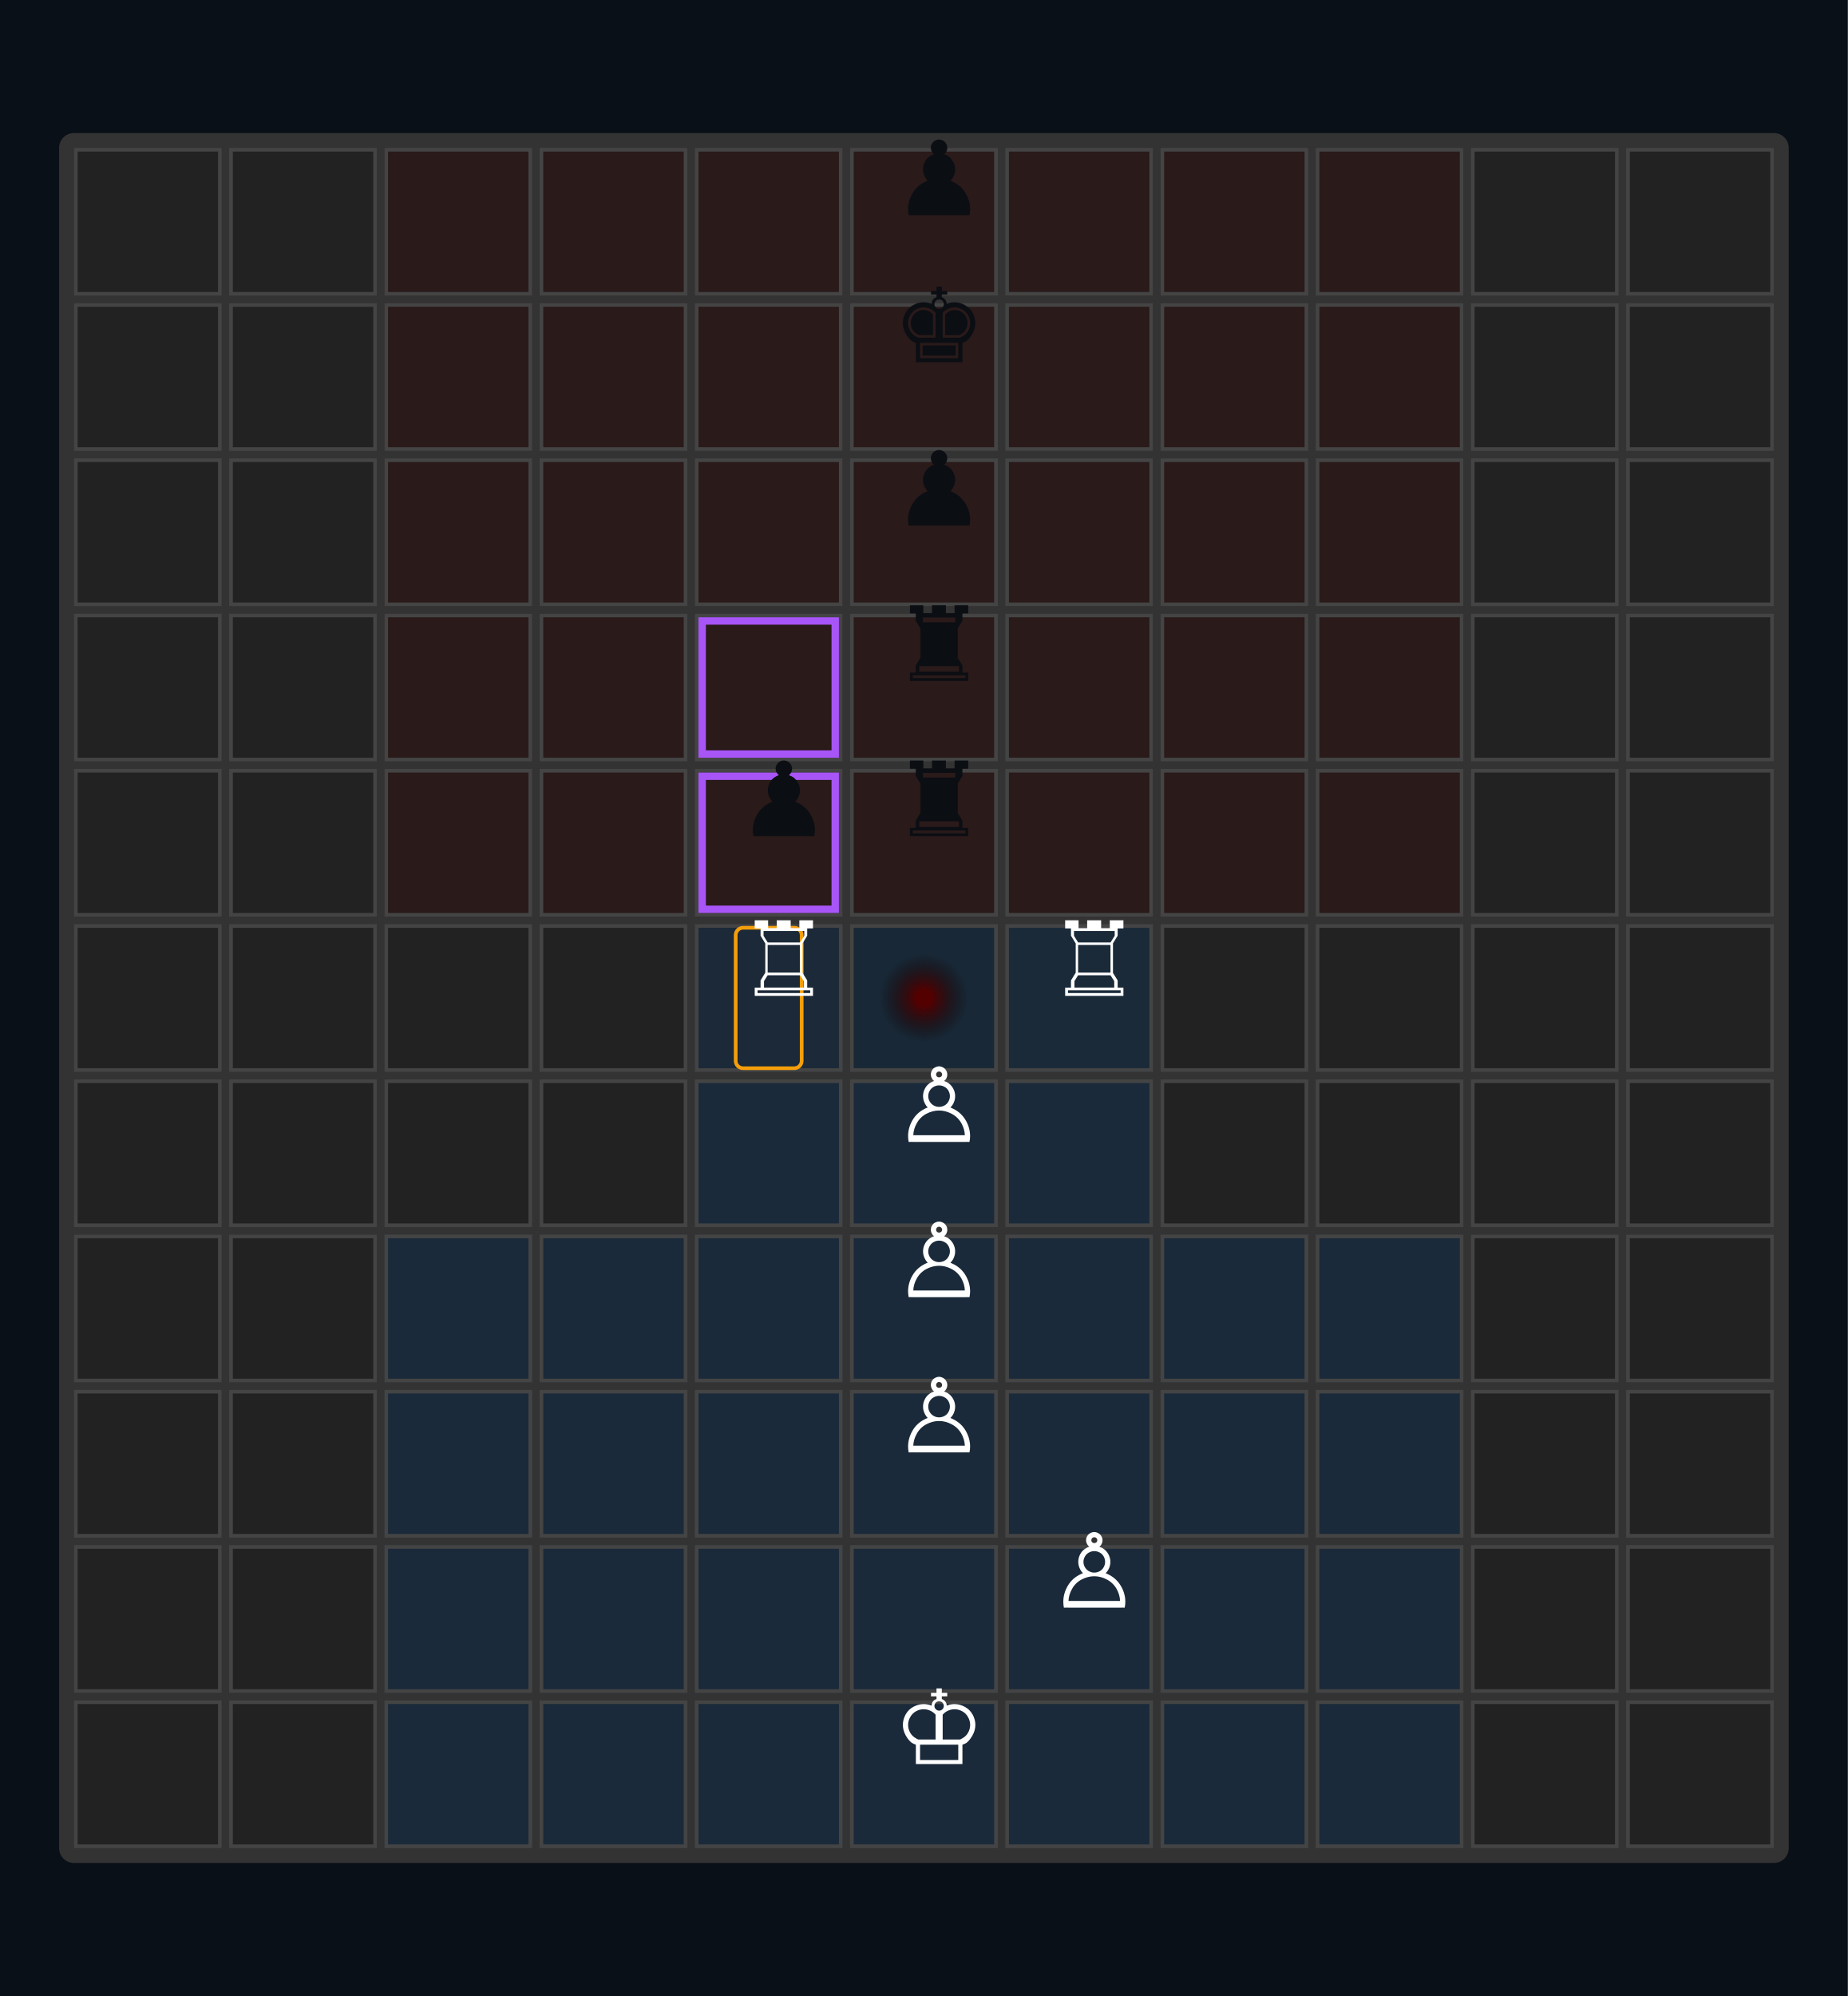
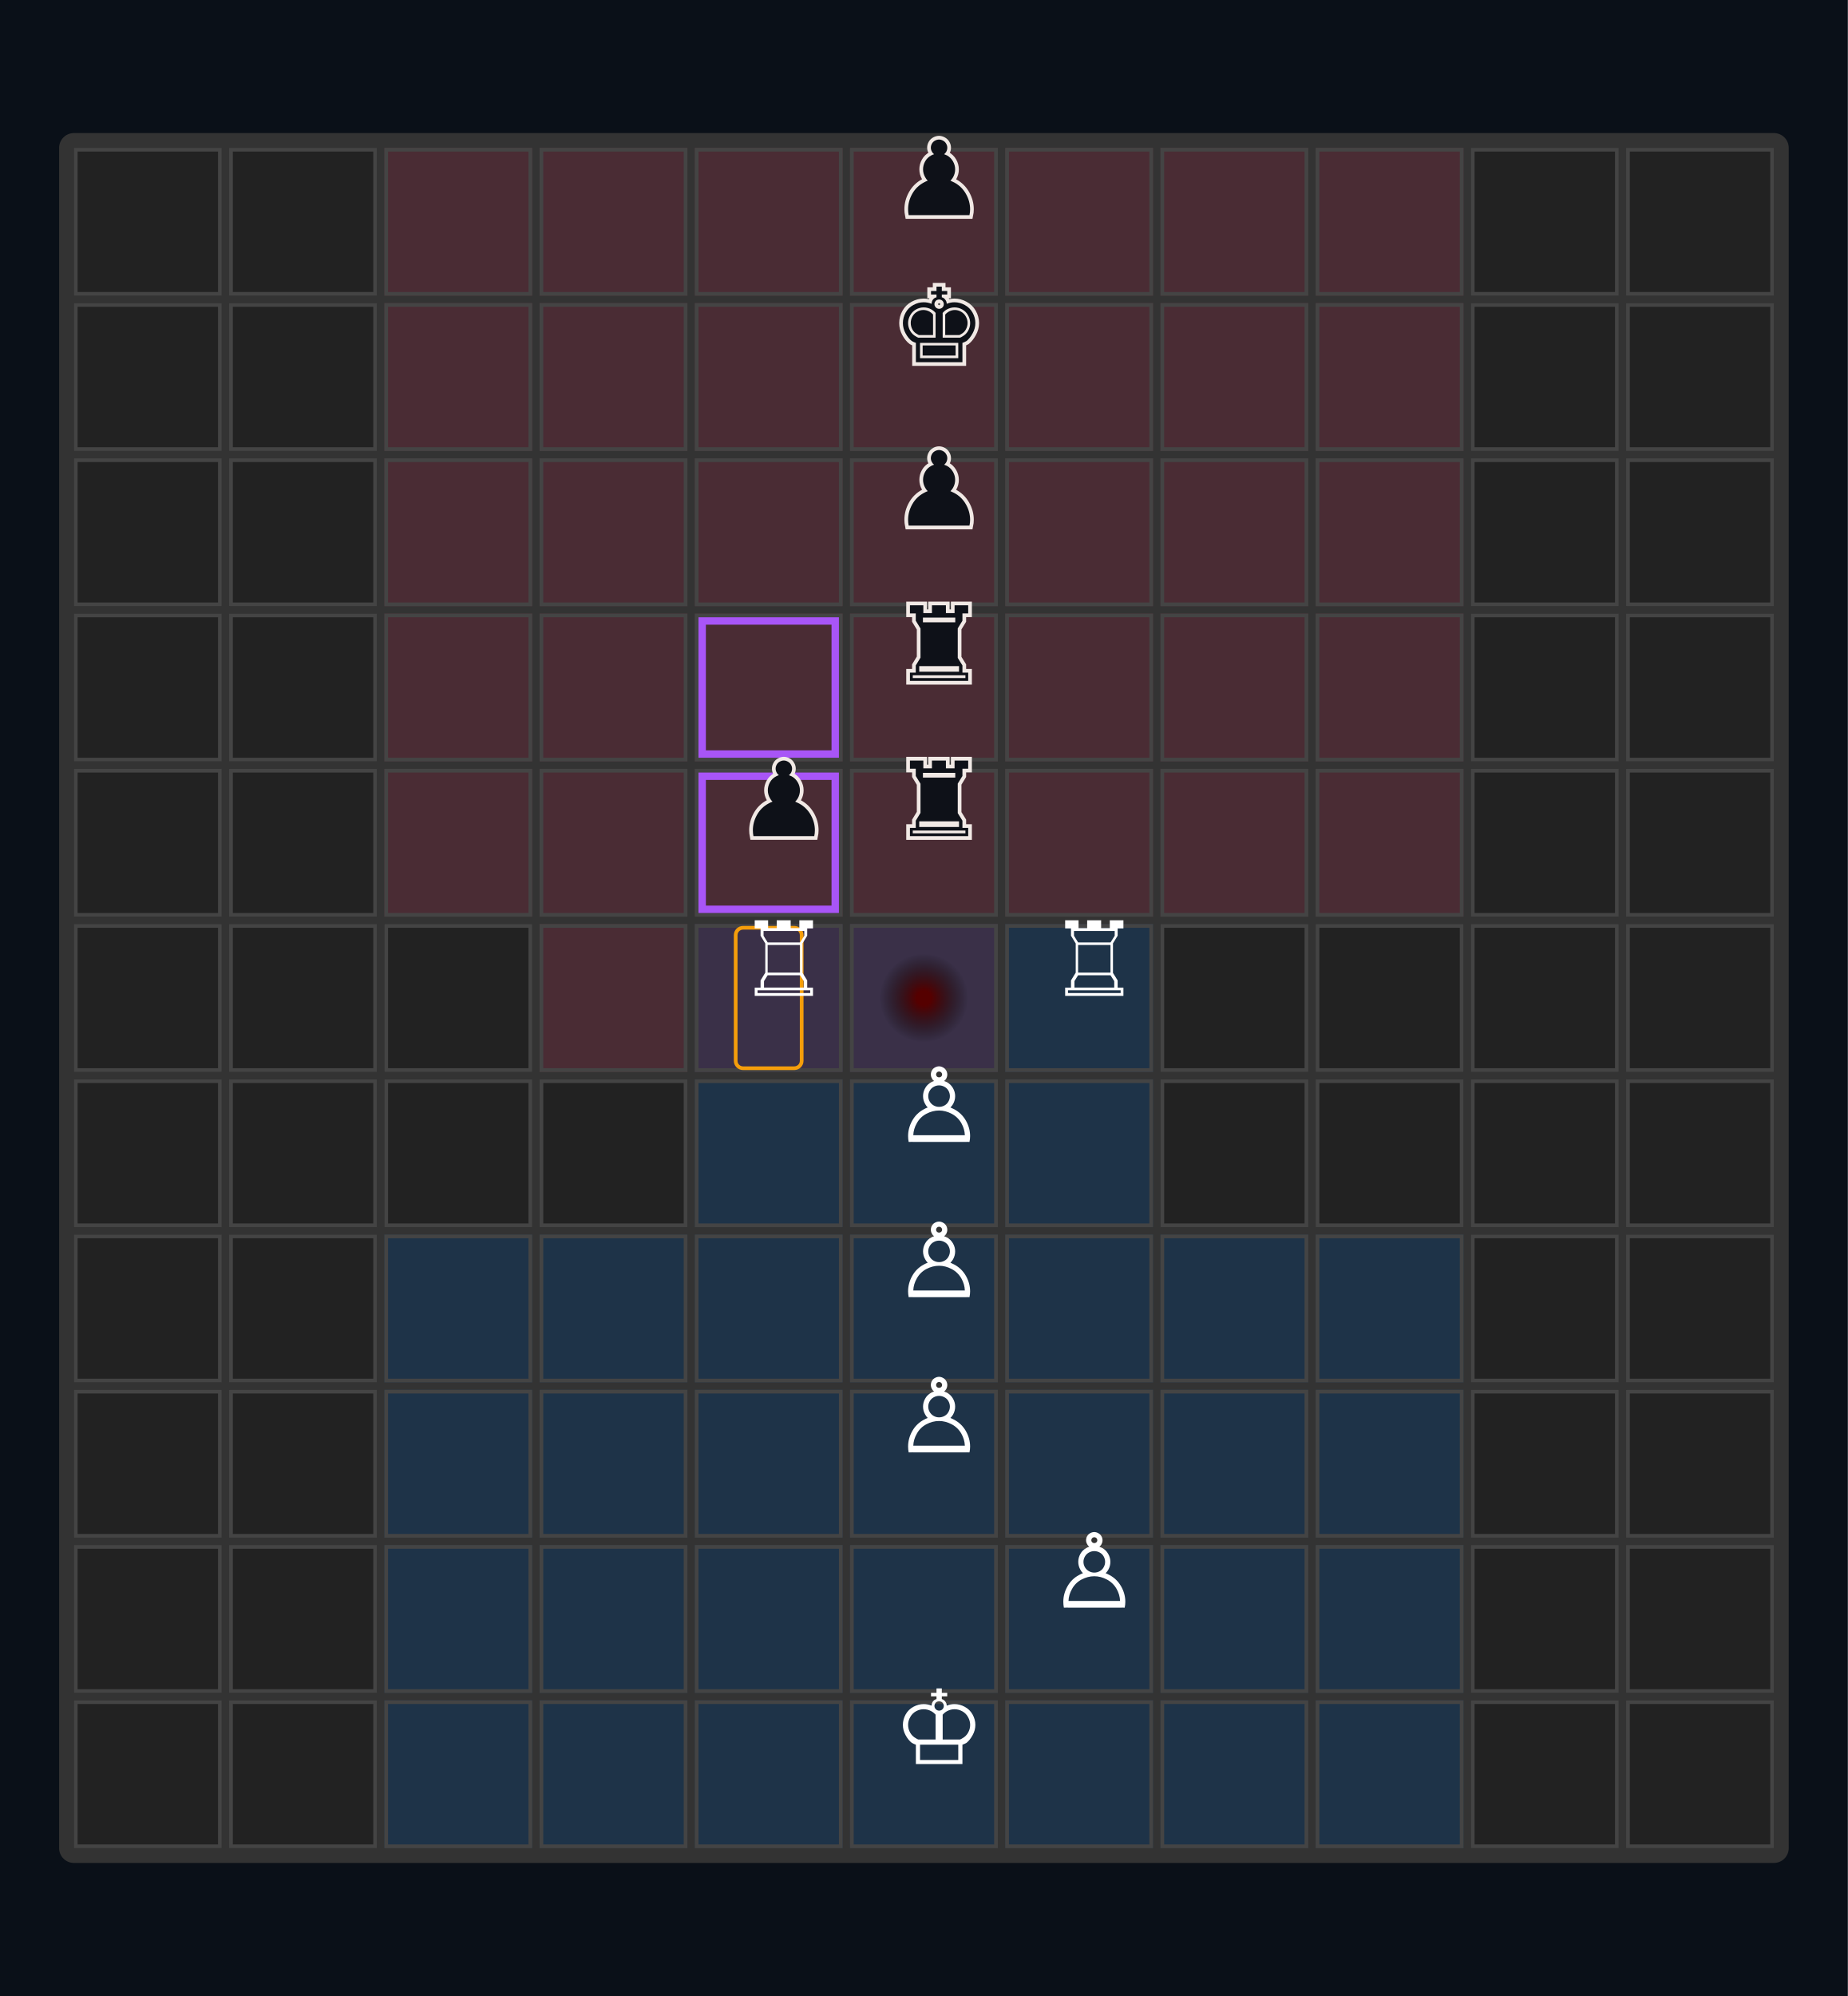
<svg xmlns="http://www.w3.org/2000/svg" width="500" height="540" viewBox="0 0 500 540">
  <defs>
-     <radialGradient id="rg-x4pu2x5u" gradientUnits="objectBoundingBox" cx="0.5" cy="0.5" r="0.5">
+     <radialGradient id="rg-k6pk150h" gradientUnits="objectBoundingBox" cx="0.5" cy="0.5" r="0.5">
      <stop offset="10%" stop-color="rgb(85, 0, 0)" />
      <stop offset="60%" stop-color="rgba(0, 0, 0, 0)" />
    </radialGradient>
  </defs>
  <rect x="0" y="0" width="500" height="540" fill="rgb(10, 16, 24)" />
  <rect x="16" y="36" width="468" height="468" rx="4" ry="4" fill="rgb(51, 51, 51)" />
  <rect x="20" y="40" width="40" height="40" fill="rgb(34, 34, 34)" />
  <rect x="20.5" y="40.5" width="39" height="39" fill="none" stroke="rgb(68, 68, 68)" stroke-width="1" />
  <rect x="62" y="40" width="40" height="40" fill="rgb(34, 34, 34)" />
  <rect x="62.5" y="40.5" width="39" height="39" fill="none" stroke="rgb(68, 68, 68)" stroke-width="1" />
-   <rect x="104" y="40" width="40" height="40" fill="rgb(42, 26, 26)" />
+   <rect x="104" y="40" width="40" height="40" fill="rgb(74, 44, 52)" />
  <rect x="104.5" y="40.5" width="39" height="39" fill="none" stroke="rgb(68, 68, 68)" stroke-width="1" />
-   <rect x="146" y="40" width="40" height="40" fill="rgb(42, 26, 26)" />
+   <rect x="146" y="40" width="40" height="40" fill="rgb(74, 44, 52)" />
  <rect x="146.5" y="40.5" width="39" height="39" fill="none" stroke="rgb(68, 68, 68)" stroke-width="1" />
-   <rect x="188" y="40" width="40" height="40" fill="rgb(42, 26, 26)" />
+   <rect x="188" y="40" width="40" height="40" fill="rgb(74, 44, 52)" />
  <rect x="188.5" y="40.5" width="39" height="39" fill="none" stroke="rgb(68, 68, 68)" stroke-width="1" />
-   <rect x="230" y="40" width="40" height="40" fill="rgb(42, 26, 26)" />
+   <rect x="230" y="40" width="40" height="40" fill="rgb(74, 44, 52)" />
  <rect x="230.5" y="40.5" width="39" height="39" fill="none" stroke="rgb(68, 68, 68)" stroke-width="1" />
-   <text x="241.56" y="58.19" fill="rgb(11, 14, 19)" font-size="28" font-family="'IBM Plex Sans'" font-weight="400" font-style="normal" xml:space="preserve">♟</text>
-   <rect x="272" y="40" width="40" height="40" fill="rgb(42, 26, 26)" />
+   <text x="241.56" y="58.19" fill="rgb(14, 17, 24)" font-size="28" font-family="'IBM Plex Sans'" font-weight="400" font-style="normal" xml:space="preserve" stroke="rgba(244, 236, 232, 0.98)" stroke-width="2" paint-order="stroke fill">♟</text>
+   <rect x="272" y="40" width="40" height="40" fill="rgb(74, 44, 52)" />
  <rect x="272.5" y="40.5" width="39" height="39" fill="none" stroke="rgb(68, 68, 68)" stroke-width="1" />
-   <rect x="314" y="40" width="40" height="40" fill="rgb(42, 26, 26)" />
+   <rect x="314" y="40" width="40" height="40" fill="rgb(74, 44, 52)" />
  <rect x="314.5" y="40.5" width="39" height="39" fill="none" stroke="rgb(68, 68, 68)" stroke-width="1" />
-   <rect x="356" y="40" width="40" height="40" fill="rgb(42, 26, 26)" />
+   <rect x="356" y="40" width="40" height="40" fill="rgb(74, 44, 52)" />
  <rect x="356.5" y="40.5" width="39" height="39" fill="none" stroke="rgb(68, 68, 68)" stroke-width="1" />
  <rect x="398" y="40" width="40" height="40" fill="rgb(34, 34, 34)" />
  <rect x="398.5" y="40.5" width="39" height="39" fill="none" stroke="rgb(68, 68, 68)" stroke-width="1" />
  <rect x="440" y="40" width="40" height="40" fill="rgb(34, 34, 34)" />
  <rect x="440.5" y="40.5" width="39" height="39" fill="none" stroke="rgb(68, 68, 68)" stroke-width="1" />
  <rect x="20" y="82" width="40" height="40" fill="rgb(34, 34, 34)" />
  <rect x="20.5" y="82.5" width="39" height="39" fill="none" stroke="rgb(68, 68, 68)" stroke-width="1" />
  <rect x="62" y="82" width="40" height="40" fill="rgb(34, 34, 34)" />
  <rect x="62.5" y="82.5" width="39" height="39" fill="none" stroke="rgb(68, 68, 68)" stroke-width="1" />
-   <rect x="104" y="82" width="40" height="40" fill="rgb(42, 26, 26)" />
+   <rect x="104" y="82" width="40" height="40" fill="rgb(74, 44, 52)" />
  <rect x="104.5" y="82.5" width="39" height="39" fill="none" stroke="rgb(68, 68, 68)" stroke-width="1" />
-   <rect x="146" y="82" width="40" height="40" fill="rgb(42, 26, 26)" />
+   <rect x="146" y="82" width="40" height="40" fill="rgb(74, 44, 52)" />
  <rect x="146.5" y="82.5" width="39" height="39" fill="none" stroke="rgb(68, 68, 68)" stroke-width="1" />
-   <rect x="188" y="82" width="40" height="40" fill="rgb(42, 26, 26)" />
+   <rect x="188" y="82" width="40" height="40" fill="rgb(74, 44, 52)" />
  <rect x="188.5" y="82.5" width="39" height="39" fill="none" stroke="rgb(68, 68, 68)" stroke-width="1" />
-   <rect x="230" y="82" width="40" height="40" fill="rgb(42, 26, 26)" />
+   <rect x="230" y="82" width="40" height="40" fill="rgb(74, 44, 52)" />
  <rect x="230.5" y="82.5" width="39" height="39" fill="none" stroke="rgb(68, 68, 68)" stroke-width="1" />
-   <text x="241.56" y="97.99" fill="rgb(11, 14, 19)" font-size="28" font-family="'IBM Plex Sans'" font-weight="400" font-style="normal" xml:space="preserve">♚</text>
-   <rect x="272" y="82" width="40" height="40" fill="rgb(42, 26, 26)" />
+   <text x="241.56" y="97.99" fill="rgb(14, 17, 24)" font-size="28" font-family="'IBM Plex Sans'" font-weight="400" font-style="normal" xml:space="preserve" stroke="rgba(244, 236, 232, 0.98)" stroke-width="2" paint-order="stroke fill">♚</text>
+   <rect x="272" y="82" width="40" height="40" fill="rgb(74, 44, 52)" />
  <rect x="272.5" y="82.5" width="39" height="39" fill="none" stroke="rgb(68, 68, 68)" stroke-width="1" />
-   <rect x="314" y="82" width="40" height="40" fill="rgb(42, 26, 26)" />
+   <rect x="314" y="82" width="40" height="40" fill="rgb(74, 44, 52)" />
  <rect x="314.5" y="82.5" width="39" height="39" fill="none" stroke="rgb(68, 68, 68)" stroke-width="1" />
-   <rect x="356" y="82" width="40" height="40" fill="rgb(42, 26, 26)" />
+   <rect x="356" y="82" width="40" height="40" fill="rgb(74, 44, 52)" />
  <rect x="356.5" y="82.5" width="39" height="39" fill="none" stroke="rgb(68, 68, 68)" stroke-width="1" />
  <rect x="398" y="82" width="40" height="40" fill="rgb(34, 34, 34)" />
  <rect x="398.5" y="82.5" width="39" height="39" fill="none" stroke="rgb(68, 68, 68)" stroke-width="1" />
  <rect x="440" y="82" width="40" height="40" fill="rgb(34, 34, 34)" />
  <rect x="440.5" y="82.5" width="39" height="39" fill="none" stroke="rgb(68, 68, 68)" stroke-width="1" />
  <rect x="20" y="124" width="40" height="40" fill="rgb(34, 34, 34)" />
  <rect x="20.5" y="124.5" width="39" height="39" fill="none" stroke="rgb(68, 68, 68)" stroke-width="1" />
  <rect x="62" y="124" width="40" height="40" fill="rgb(34, 34, 34)" />
  <rect x="62.5" y="124.5" width="39" height="39" fill="none" stroke="rgb(68, 68, 68)" stroke-width="1" />
-   <rect x="104" y="124" width="40" height="40" fill="rgb(42, 26, 26)" />
+   <rect x="104" y="124" width="40" height="40" fill="rgb(74, 44, 52)" />
  <rect x="104.5" y="124.5" width="39" height="39" fill="none" stroke="rgb(68, 68, 68)" stroke-width="1" />
-   <rect x="146" y="124" width="40" height="40" fill="rgb(42, 26, 26)" />
+   <rect x="146" y="124" width="40" height="40" fill="rgb(74, 44, 52)" />
  <rect x="146.5" y="124.5" width="39" height="39" fill="none" stroke="rgb(68, 68, 68)" stroke-width="1" />
-   <rect x="188" y="124" width="40" height="40" fill="rgb(42, 26, 26)" />
+   <rect x="188" y="124" width="40" height="40" fill="rgb(74, 44, 52)" />
  <rect x="188.5" y="124.5" width="39" height="39" fill="none" stroke="rgb(68, 68, 68)" stroke-width="1" />
-   <rect x="230" y="124" width="40" height="40" fill="rgb(42, 26, 26)" />
+   <rect x="230" y="124" width="40" height="40" fill="rgb(74, 44, 52)" />
  <rect x="230.5" y="124.5" width="39" height="39" fill="none" stroke="rgb(68, 68, 68)" stroke-width="1" />
-   <text x="241.56" y="142.19" fill="rgb(11, 14, 19)" font-size="28" font-family="'IBM Plex Sans'" font-weight="400" font-style="normal" xml:space="preserve">♟</text>
-   <rect x="272" y="124" width="40" height="40" fill="rgb(42, 26, 26)" />
+   <text x="241.56" y="142.19" fill="rgb(14, 17, 24)" font-size="28" font-family="'IBM Plex Sans'" font-weight="400" font-style="normal" xml:space="preserve" stroke="rgba(244, 236, 232, 0.98)" stroke-width="2" paint-order="stroke fill">♟</text>
+   <rect x="272" y="124" width="40" height="40" fill="rgb(74, 44, 52)" />
  <rect x="272.5" y="124.5" width="39" height="39" fill="none" stroke="rgb(68, 68, 68)" stroke-width="1" />
-   <rect x="314" y="124" width="40" height="40" fill="rgb(42, 26, 26)" />
+   <rect x="314" y="124" width="40" height="40" fill="rgb(74, 44, 52)" />
  <rect x="314.5" y="124.5" width="39" height="39" fill="none" stroke="rgb(68, 68, 68)" stroke-width="1" />
-   <rect x="356" y="124" width="40" height="40" fill="rgb(42, 26, 26)" />
+   <rect x="356" y="124" width="40" height="40" fill="rgb(74, 44, 52)" />
  <rect x="356.5" y="124.5" width="39" height="39" fill="none" stroke="rgb(68, 68, 68)" stroke-width="1" />
  <rect x="398" y="124" width="40" height="40" fill="rgb(34, 34, 34)" />
  <rect x="398.5" y="124.5" width="39" height="39" fill="none" stroke="rgb(68, 68, 68)" stroke-width="1" />
  <rect x="440" y="124" width="40" height="40" fill="rgb(34, 34, 34)" />
  <rect x="440.5" y="124.5" width="39" height="39" fill="none" stroke="rgb(68, 68, 68)" stroke-width="1" />
  <rect x="20" y="166" width="40" height="40" fill="rgb(34, 34, 34)" />
  <rect x="20.5" y="166.5" width="39" height="39" fill="none" stroke="rgb(68, 68, 68)" stroke-width="1" />
  <rect x="62" y="166" width="40" height="40" fill="rgb(34, 34, 34)" />
  <rect x="62.5" y="166.5" width="39" height="39" fill="none" stroke="rgb(68, 68, 68)" stroke-width="1" />
-   <rect x="104" y="166" width="40" height="40" fill="rgb(42, 26, 26)" />
+   <rect x="104" y="166" width="40" height="40" fill="rgb(74, 44, 52)" />
  <rect x="104.5" y="166.5" width="39" height="39" fill="none" stroke="rgb(68, 68, 68)" stroke-width="1" />
-   <rect x="146" y="166" width="40" height="40" fill="rgb(42, 26, 26)" />
+   <rect x="146" y="166" width="40" height="40" fill="rgb(74, 44, 52)" />
  <rect x="146.5" y="166.5" width="39" height="39" fill="none" stroke="rgb(68, 68, 68)" stroke-width="1" />
-   <rect x="188" y="166" width="40" height="40" fill="rgb(42, 26, 26)" />
+   <rect x="188" y="166" width="40" height="40" fill="rgb(74, 44, 52)" />
  <rect x="188.5" y="166.5" width="39" height="39" fill="none" stroke="rgb(68, 68, 68)" stroke-width="1" />
  <rect x="190" y="168" width="36" height="36" fill="none" stroke="rgb(168, 85, 247)" stroke-width="2" />
-   <rect x="230" y="166" width="40" height="40" fill="rgb(42, 26, 26)" />
+   <rect x="230" y="166" width="40" height="40" fill="rgb(74, 44, 52)" />
  <rect x="230.5" y="166.5" width="39" height="39" fill="none" stroke="rgb(68, 68, 68)" stroke-width="1" />
-   <text x="241.56" y="184.18" fill="rgb(11, 14, 19)" font-size="28" font-family="'IBM Plex Sans'" font-weight="400" font-style="normal" xml:space="preserve">♜</text>
-   <rect x="272" y="166" width="40" height="40" fill="rgb(42, 26, 26)" />
+   <text x="241.56" y="184.18" fill="rgb(14, 17, 24)" font-size="28" font-family="'IBM Plex Sans'" font-weight="400" font-style="normal" xml:space="preserve" stroke="rgba(244, 236, 232, 0.98)" stroke-width="2" paint-order="stroke fill">♜</text>
+   <rect x="272" y="166" width="40" height="40" fill="rgb(74, 44, 52)" />
  <rect x="272.5" y="166.5" width="39" height="39" fill="none" stroke="rgb(68, 68, 68)" stroke-width="1" />
-   <rect x="314" y="166" width="40" height="40" fill="rgb(42, 26, 26)" />
+   <rect x="314" y="166" width="40" height="40" fill="rgb(74, 44, 52)" />
  <rect x="314.5" y="166.5" width="39" height="39" fill="none" stroke="rgb(68, 68, 68)" stroke-width="1" />
-   <rect x="356" y="166" width="40" height="40" fill="rgb(42, 26, 26)" />
+   <rect x="356" y="166" width="40" height="40" fill="rgb(74, 44, 52)" />
  <rect x="356.5" y="166.5" width="39" height="39" fill="none" stroke="rgb(68, 68, 68)" stroke-width="1" />
  <rect x="398" y="166" width="40" height="40" fill="rgb(34, 34, 34)" />
  <rect x="398.5" y="166.5" width="39" height="39" fill="none" stroke="rgb(68, 68, 68)" stroke-width="1" />
  <rect x="440" y="166" width="40" height="40" fill="rgb(34, 34, 34)" />
  <rect x="440.5" y="166.5" width="39" height="39" fill="none" stroke="rgb(68, 68, 68)" stroke-width="1" />
  <rect x="20" y="208" width="40" height="40" fill="rgb(34, 34, 34)" />
  <rect x="20.5" y="208.5" width="39" height="39" fill="none" stroke="rgb(68, 68, 68)" stroke-width="1" />
  <rect x="62" y="208" width="40" height="40" fill="rgb(34, 34, 34)" />
  <rect x="62.5" y="208.5" width="39" height="39" fill="none" stroke="rgb(68, 68, 68)" stroke-width="1" />
-   <rect x="104" y="208" width="40" height="40" fill="rgb(42, 26, 26)" />
+   <rect x="104" y="208" width="40" height="40" fill="rgb(74, 44, 52)" />
  <rect x="104.5" y="208.5" width="39" height="39" fill="none" stroke="rgb(68, 68, 68)" stroke-width="1" />
-   <rect x="146" y="208" width="40" height="40" fill="rgb(42, 26, 26)" />
+   <rect x="146" y="208" width="40" height="40" fill="rgb(74, 44, 52)" />
  <rect x="146.5" y="208.5" width="39" height="39" fill="none" stroke="rgb(68, 68, 68)" stroke-width="1" />
-   <rect x="188" y="208" width="40" height="40" fill="rgb(42, 26, 26)" />
+   <rect x="188" y="208" width="40" height="40" fill="rgb(74, 44, 52)" />
  <rect x="188.5" y="208.5" width="39" height="39" fill="none" stroke="rgb(68, 68, 68)" stroke-width="1" />
  <rect x="190" y="210" width="36" height="36" fill="none" stroke="rgb(168, 85, 247)" stroke-width="2" />
-   <text x="199.56" y="226.19" fill="rgb(11, 14, 19)" font-size="28" font-family="'IBM Plex Sans'" font-weight="400" font-style="normal" xml:space="preserve">♟</text>
-   <rect x="230" y="208" width="40" height="40" fill="rgb(42, 26, 26)" />
+   <text x="199.56" y="226.19" fill="rgb(14, 17, 24)" font-size="28" font-family="'IBM Plex Sans'" font-weight="400" font-style="normal" xml:space="preserve" stroke="rgba(244, 236, 232, 0.98)" stroke-width="2" paint-order="stroke fill">♟</text>
+   <rect x="230" y="208" width="40" height="40" fill="rgb(74, 44, 52)" />
  <rect x="230.5" y="208.5" width="39" height="39" fill="none" stroke="rgb(68, 68, 68)" stroke-width="1" />
-   <text x="241.56" y="226.18" fill="rgb(11, 14, 19)" font-size="28" font-family="'IBM Plex Sans'" font-weight="400" font-style="normal" xml:space="preserve">♜</text>
-   <rect x="272" y="208" width="40" height="40" fill="rgb(42, 26, 26)" />
+   <text x="241.56" y="226.18" fill="rgb(14, 17, 24)" font-size="28" font-family="'IBM Plex Sans'" font-weight="400" font-style="normal" xml:space="preserve" stroke="rgba(244, 236, 232, 0.98)" stroke-width="2" paint-order="stroke fill">♜</text>
+   <rect x="272" y="208" width="40" height="40" fill="rgb(74, 44, 52)" />
  <rect x="272.5" y="208.5" width="39" height="39" fill="none" stroke="rgb(68, 68, 68)" stroke-width="1" />
-   <rect x="314" y="208" width="40" height="40" fill="rgb(42, 26, 26)" />
+   <rect x="314" y="208" width="40" height="40" fill="rgb(74, 44, 52)" />
  <rect x="314.5" y="208.5" width="39" height="39" fill="none" stroke="rgb(68, 68, 68)" stroke-width="1" />
-   <rect x="356" y="208" width="40" height="40" fill="rgb(42, 26, 26)" />
+   <rect x="356" y="208" width="40" height="40" fill="rgb(74, 44, 52)" />
  <rect x="356.5" y="208.5" width="39" height="39" fill="none" stroke="rgb(68, 68, 68)" stroke-width="1" />
  <rect x="398" y="208" width="40" height="40" fill="rgb(34, 34, 34)" />
  <rect x="398.5" y="208.5" width="39" height="39" fill="none" stroke="rgb(68, 68, 68)" stroke-width="1" />
  <rect x="440" y="208" width="40" height="40" fill="rgb(34, 34, 34)" />
  <rect x="440.5" y="208.5" width="39" height="39" fill="none" stroke="rgb(68, 68, 68)" stroke-width="1" />
  <rect x="20" y="250" width="40" height="40" fill="rgb(34, 34, 34)" />
  <rect x="20.5" y="250.5" width="39" height="39" fill="none" stroke="rgb(68, 68, 68)" stroke-width="1" />
  <rect x="62" y="250" width="40" height="40" fill="rgb(34, 34, 34)" />
  <rect x="62.5" y="250.5" width="39" height="39" fill="none" stroke="rgb(68, 68, 68)" stroke-width="1" />
  <rect x="104" y="250" width="40" height="40" fill="rgb(34, 34, 34)" />
  <rect x="104.5" y="250.5" width="39" height="39" fill="none" stroke="rgb(68, 68, 68)" stroke-width="1" />
-   <rect x="146" y="250" width="40" height="40" fill="rgb(34, 34, 34)" />
+   <rect x="146" y="250" width="40" height="40" fill="rgb(74, 44, 52)" />
  <rect x="146.5" y="250.5" width="39" height="39" fill="none" stroke="rgb(68, 68, 68)" stroke-width="1" />
-   <rect x="188" y="250" width="40" height="40" fill="rgb(27, 41, 56)" />
+   <rect x="188" y="250" width="40" height="40" fill="rgb(58, 48, 72)" />
  <rect x="188.5" y="250.5" width="39" height="39" fill="none" stroke="rgb(68, 68, 68)" stroke-width="1" />
  <rect x="199.062" y="251" width="17.859" height="38" rx="2" ry="2" fill="none" stroke="rgb(245, 158, 11)" stroke-width="1" />
  <text x="199.56" y="269.4" fill="rgb(255, 255, 255)" font-size="28" font-family="'IBM Plex Sans'" font-weight="400" font-style="normal" xml:space="preserve">♖</text>
-   <rect x="230" y="250" width="40" height="40" fill="rgb(25, 40, 54)" />
-   <rect x="230" y="250" width="40" height="40" fill="url(#rg-x4pu2x5u)" />
+   <rect x="230" y="250" width="40" height="40" fill="rgb(58, 48, 72)" />
+   <rect x="230" y="250" width="40" height="40" fill="url(#rg-k6pk150h)" />
  <rect x="230.5" y="250.5" width="39" height="39" fill="none" stroke="rgb(68, 68, 68)" stroke-width="1" />
-   <rect x="272" y="250" width="40" height="40" fill="rgb(26, 42, 57)" />
+   <rect x="272" y="250" width="40" height="40" fill="rgb(30, 51, 72)" />
  <rect x="272.5" y="250.5" width="39" height="39" fill="none" stroke="rgb(68, 68, 68)" stroke-width="1" />
  <text x="283.56" y="269.4" fill="rgb(255, 255, 255)" font-size="28" font-family="'IBM Plex Sans'" font-weight="400" font-style="normal" xml:space="preserve">♖</text>
  <rect x="314" y="250" width="40" height="40" fill="rgb(34, 34, 34)" />
  <rect x="314.5" y="250.5" width="39" height="39" fill="none" stroke="rgb(68, 68, 68)" stroke-width="1" />
  <rect x="356" y="250" width="40" height="40" fill="rgb(34, 34, 34)" />
  <rect x="356.5" y="250.5" width="39" height="39" fill="none" stroke="rgb(68, 68, 68)" stroke-width="1" />
  <rect x="398" y="250" width="40" height="40" fill="rgb(34, 34, 34)" />
  <rect x="398.5" y="250.5" width="39" height="39" fill="none" stroke="rgb(68, 68, 68)" stroke-width="1" />
  <rect x="440" y="250" width="40" height="40" fill="rgb(34, 34, 34)" />
  <rect x="440.5" y="250.5" width="39" height="39" fill="none" stroke="rgb(68, 68, 68)" stroke-width="1" />
  <rect x="20" y="292" width="40" height="40" fill="rgb(34, 34, 34)" />
  <rect x="20.5" y="292.5" width="39" height="39" fill="none" stroke="rgb(68, 68, 68)" stroke-width="1" />
  <rect x="62" y="292" width="40" height="40" fill="rgb(34, 34, 34)" />
  <rect x="62.5" y="292.5" width="39" height="39" fill="none" stroke="rgb(68, 68, 68)" stroke-width="1" />
  <rect x="104" y="292" width="40" height="40" fill="rgb(34, 34, 34)" />
  <rect x="104.5" y="292.5" width="39" height="39" fill="none" stroke="rgb(68, 68, 68)" stroke-width="1" />
  <rect x="146" y="292" width="40" height="40" fill="rgb(34, 34, 34)" />
  <rect x="146.5" y="292.5" width="39" height="39" fill="none" stroke="rgb(68, 68, 68)" stroke-width="1" />
-   <rect x="188" y="292" width="40" height="40" fill="rgb(26, 42, 58)" />
+   <rect x="188" y="292" width="40" height="40" fill="rgb(30, 51, 72)" />
  <rect x="188.5" y="292.5" width="39" height="39" fill="none" stroke="rgb(68, 68, 68)" stroke-width="1" />
-   <rect x="230" y="292" width="40" height="40" fill="rgb(26, 42, 58)" />
+   <rect x="230" y="292" width="40" height="40" fill="rgb(30, 51, 72)" />
  <rect x="230.5" y="292.5" width="39" height="39" fill="none" stroke="rgb(68, 68, 68)" stroke-width="1" />
  <text x="241.56" y="308.92" fill="rgb(255, 255, 255)" font-size="28" font-family="'IBM Plex Sans'" font-weight="400" font-style="normal" xml:space="preserve">♙</text>
-   <rect x="272" y="292" width="40" height="40" fill="rgb(26, 42, 58)" />
+   <rect x="272" y="292" width="40" height="40" fill="rgb(30, 51, 72)" />
  <rect x="272.5" y="292.5" width="39" height="39" fill="none" stroke="rgb(68, 68, 68)" stroke-width="1" />
  <rect x="314" y="292" width="40" height="40" fill="rgb(34, 34, 34)" />
  <rect x="314.5" y="292.5" width="39" height="39" fill="none" stroke="rgb(68, 68, 68)" stroke-width="1" />
  <rect x="356" y="292" width="40" height="40" fill="rgb(34, 34, 34)" />
  <rect x="356.5" y="292.5" width="39" height="39" fill="none" stroke="rgb(68, 68, 68)" stroke-width="1" />
  <rect x="398" y="292" width="40" height="40" fill="rgb(34, 34, 34)" />
  <rect x="398.5" y="292.5" width="39" height="39" fill="none" stroke="rgb(68, 68, 68)" stroke-width="1" />
  <rect x="440" y="292" width="40" height="40" fill="rgb(34, 34, 34)" />
  <rect x="440.5" y="292.5" width="39" height="39" fill="none" stroke="rgb(68, 68, 68)" stroke-width="1" />
  <rect x="20" y="334" width="40" height="40" fill="rgb(34, 34, 34)" />
  <rect x="20.5" y="334.5" width="39" height="39" fill="none" stroke="rgb(68, 68, 68)" stroke-width="1" />
  <rect x="62" y="334" width="40" height="40" fill="rgb(34, 34, 34)" />
  <rect x="62.5" y="334.5" width="39" height="39" fill="none" stroke="rgb(68, 68, 68)" stroke-width="1" />
-   <rect x="104" y="334" width="40" height="40" fill="rgb(26, 42, 58)" />
+   <rect x="104" y="334" width="40" height="40" fill="rgb(30, 51, 72)" />
  <rect x="104.5" y="334.5" width="39" height="39" fill="none" stroke="rgb(68, 68, 68)" stroke-width="1" />
-   <rect x="146" y="334" width="40" height="40" fill="rgb(26, 42, 58)" />
+   <rect x="146" y="334" width="40" height="40" fill="rgb(30, 51, 72)" />
  <rect x="146.5" y="334.5" width="39" height="39" fill="none" stroke="rgb(68, 68, 68)" stroke-width="1" />
-   <rect x="188" y="334" width="40" height="40" fill="rgb(26, 42, 58)" />
+   <rect x="188" y="334" width="40" height="40" fill="rgb(30, 51, 72)" />
  <rect x="188.5" y="334.5" width="39" height="39" fill="none" stroke="rgb(68, 68, 68)" stroke-width="1" />
-   <rect x="230" y="334" width="40" height="40" fill="rgb(26, 42, 58)" />
+   <rect x="230" y="334" width="40" height="40" fill="rgb(30, 51, 72)" />
  <rect x="230.5" y="334.5" width="39" height="39" fill="none" stroke="rgb(68, 68, 68)" stroke-width="1" />
  <text x="241.56" y="350.92" fill="rgb(255, 255, 255)" font-size="28" font-family="'IBM Plex Sans'" font-weight="400" font-style="normal" xml:space="preserve">♙</text>
-   <rect x="272" y="334" width="40" height="40" fill="rgb(26, 42, 58)" />
+   <rect x="272" y="334" width="40" height="40" fill="rgb(30, 51, 72)" />
  <rect x="272.5" y="334.5" width="39" height="39" fill="none" stroke="rgb(68, 68, 68)" stroke-width="1" />
-   <rect x="314" y="334" width="40" height="40" fill="rgb(26, 42, 58)" />
+   <rect x="314" y="334" width="40" height="40" fill="rgb(30, 51, 72)" />
  <rect x="314.5" y="334.5" width="39" height="39" fill="none" stroke="rgb(68, 68, 68)" stroke-width="1" />
-   <rect x="356" y="334" width="40" height="40" fill="rgb(26, 42, 58)" />
+   <rect x="356" y="334" width="40" height="40" fill="rgb(30, 51, 72)" />
  <rect x="356.5" y="334.5" width="39" height="39" fill="none" stroke="rgb(68, 68, 68)" stroke-width="1" />
  <rect x="398" y="334" width="40" height="40" fill="rgb(34, 34, 34)" />
  <rect x="398.5" y="334.5" width="39" height="39" fill="none" stroke="rgb(68, 68, 68)" stroke-width="1" />
  <rect x="440" y="334" width="40" height="40" fill="rgb(34, 34, 34)" />
  <rect x="440.5" y="334.5" width="39" height="39" fill="none" stroke="rgb(68, 68, 68)" stroke-width="1" />
  <rect x="20" y="376" width="40" height="40" fill="rgb(34, 34, 34)" />
  <rect x="20.5" y="376.5" width="39" height="39" fill="none" stroke="rgb(68, 68, 68)" stroke-width="1" />
  <rect x="62" y="376" width="40" height="40" fill="rgb(34, 34, 34)" />
  <rect x="62.5" y="376.5" width="39" height="39" fill="none" stroke="rgb(68, 68, 68)" stroke-width="1" />
-   <rect x="104" y="376" width="40" height="40" fill="rgb(26, 42, 58)" />
+   <rect x="104" y="376" width="40" height="40" fill="rgb(30, 51, 72)" />
  <rect x="104.5" y="376.5" width="39" height="39" fill="none" stroke="rgb(68, 68, 68)" stroke-width="1" />
-   <rect x="146" y="376" width="40" height="40" fill="rgb(26, 42, 58)" />
+   <rect x="146" y="376" width="40" height="40" fill="rgb(30, 51, 72)" />
  <rect x="146.5" y="376.5" width="39" height="39" fill="none" stroke="rgb(68, 68, 68)" stroke-width="1" />
-   <rect x="188" y="376" width="40" height="40" fill="rgb(26, 42, 58)" />
+   <rect x="188" y="376" width="40" height="40" fill="rgb(30, 51, 72)" />
  <rect x="188.5" y="376.5" width="39" height="39" fill="none" stroke="rgb(68, 68, 68)" stroke-width="1" />
-   <rect x="230" y="376" width="40" height="40" fill="rgb(26, 42, 58)" />
+   <rect x="230" y="376" width="40" height="40" fill="rgb(30, 51, 72)" />
  <rect x="230.5" y="376.5" width="39" height="39" fill="none" stroke="rgb(68, 68, 68)" stroke-width="1" />
  <text x="241.56" y="392.92" fill="rgb(255, 255, 255)" font-size="28" font-family="'IBM Plex Sans'" font-weight="400" font-style="normal" xml:space="preserve">♙</text>
-   <rect x="272" y="376" width="40" height="40" fill="rgb(26, 42, 58)" />
+   <rect x="272" y="376" width="40" height="40" fill="rgb(30, 51, 72)" />
  <rect x="272.5" y="376.5" width="39" height="39" fill="none" stroke="rgb(68, 68, 68)" stroke-width="1" />
-   <rect x="314" y="376" width="40" height="40" fill="rgb(26, 42, 58)" />
+   <rect x="314" y="376" width="40" height="40" fill="rgb(30, 51, 72)" />
  <rect x="314.5" y="376.5" width="39" height="39" fill="none" stroke="rgb(68, 68, 68)" stroke-width="1" />
-   <rect x="356" y="376" width="40" height="40" fill="rgb(26, 42, 58)" />
+   <rect x="356" y="376" width="40" height="40" fill="rgb(30, 51, 72)" />
  <rect x="356.5" y="376.5" width="39" height="39" fill="none" stroke="rgb(68, 68, 68)" stroke-width="1" />
  <rect x="398" y="376" width="40" height="40" fill="rgb(34, 34, 34)" />
  <rect x="398.5" y="376.5" width="39" height="39" fill="none" stroke="rgb(68, 68, 68)" stroke-width="1" />
  <rect x="440" y="376" width="40" height="40" fill="rgb(34, 34, 34)" />
  <rect x="440.5" y="376.5" width="39" height="39" fill="none" stroke="rgb(68, 68, 68)" stroke-width="1" />
  <rect x="20" y="418" width="40" height="40" fill="rgb(34, 34, 34)" />
  <rect x="20.5" y="418.5" width="39" height="39" fill="none" stroke="rgb(68, 68, 68)" stroke-width="1" />
  <rect x="62" y="418" width="40" height="40" fill="rgb(34, 34, 34)" />
  <rect x="62.5" y="418.5" width="39" height="39" fill="none" stroke="rgb(68, 68, 68)" stroke-width="1" />
-   <rect x="104" y="418" width="40" height="40" fill="rgb(26, 42, 58)" />
+   <rect x="104" y="418" width="40" height="40" fill="rgb(30, 51, 72)" />
  <rect x="104.5" y="418.5" width="39" height="39" fill="none" stroke="rgb(68, 68, 68)" stroke-width="1" />
-   <rect x="146" y="418" width="40" height="40" fill="rgb(26, 42, 58)" />
+   <rect x="146" y="418" width="40" height="40" fill="rgb(30, 51, 72)" />
  <rect x="146.5" y="418.5" width="39" height="39" fill="none" stroke="rgb(68, 68, 68)" stroke-width="1" />
-   <rect x="188" y="418" width="40" height="40" fill="rgb(26, 42, 58)" />
+   <rect x="188" y="418" width="40" height="40" fill="rgb(30, 51, 72)" />
  <rect x="188.5" y="418.5" width="39" height="39" fill="none" stroke="rgb(68, 68, 68)" stroke-width="1" />
-   <rect x="230" y="418" width="40" height="40" fill="rgb(26, 42, 58)" />
+   <rect x="230" y="418" width="40" height="40" fill="rgb(30, 51, 72)" />
  <rect x="230.5" y="418.5" width="39" height="39" fill="none" stroke="rgb(68, 68, 68)" stroke-width="1" />
-   <rect x="272" y="418" width="40" height="40" fill="rgb(26, 42, 58)" />
+   <rect x="272" y="418" width="40" height="40" fill="rgb(30, 51, 72)" />
  <rect x="272.5" y="418.5" width="39" height="39" fill="none" stroke="rgb(68, 68, 68)" stroke-width="1" />
  <text x="283.56" y="434.92" fill="rgb(255, 255, 255)" font-size="28" font-family="'IBM Plex Sans'" font-weight="400" font-style="normal" xml:space="preserve">♙</text>
-   <rect x="314" y="418" width="40" height="40" fill="rgb(26, 42, 58)" />
+   <rect x="314" y="418" width="40" height="40" fill="rgb(30, 51, 72)" />
  <rect x="314.5" y="418.5" width="39" height="39" fill="none" stroke="rgb(68, 68, 68)" stroke-width="1" />
-   <rect x="356" y="418" width="40" height="40" fill="rgb(26, 42, 58)" />
+   <rect x="356" y="418" width="40" height="40" fill="rgb(30, 51, 72)" />
  <rect x="356.5" y="418.5" width="39" height="39" fill="none" stroke="rgb(68, 68, 68)" stroke-width="1" />
  <rect x="398" y="418" width="40" height="40" fill="rgb(34, 34, 34)" />
  <rect x="398.5" y="418.5" width="39" height="39" fill="none" stroke="rgb(68, 68, 68)" stroke-width="1" />
  <rect x="440" y="418" width="40" height="40" fill="rgb(34, 34, 34)" />
  <rect x="440.5" y="418.5" width="39" height="39" fill="none" stroke="rgb(68, 68, 68)" stroke-width="1" />
  <rect x="20" y="460" width="40" height="40" fill="rgb(34, 34, 34)" />
  <rect x="20.5" y="460.5" width="39" height="39" fill="none" stroke="rgb(68, 68, 68)" stroke-width="1" />
  <rect x="62" y="460" width="40" height="40" fill="rgb(34, 34, 34)" />
  <rect x="62.5" y="460.5" width="39" height="39" fill="none" stroke="rgb(68, 68, 68)" stroke-width="1" />
-   <rect x="104" y="460" width="40" height="40" fill="rgb(26, 42, 58)" />
+   <rect x="104" y="460" width="40" height="40" fill="rgb(30, 51, 72)" />
  <rect x="104.5" y="460.5" width="39" height="39" fill="none" stroke="rgb(68, 68, 68)" stroke-width="1" />
-   <rect x="146" y="460" width="40" height="40" fill="rgb(26, 42, 58)" />
+   <rect x="146" y="460" width="40" height="40" fill="rgb(30, 51, 72)" />
  <rect x="146.5" y="460.5" width="39" height="39" fill="none" stroke="rgb(68, 68, 68)" stroke-width="1" />
-   <rect x="188" y="460" width="40" height="40" fill="rgb(26, 42, 58)" />
+   <rect x="188" y="460" width="40" height="40" fill="rgb(30, 51, 72)" />
  <rect x="188.5" y="460.5" width="39" height="39" fill="none" stroke="rgb(68, 68, 68)" stroke-width="1" />
-   <rect x="230" y="460" width="40" height="40" fill="rgb(26, 42, 58)" />
+   <rect x="230" y="460" width="40" height="40" fill="rgb(30, 51, 72)" />
  <rect x="230.5" y="460.5" width="39" height="39" fill="none" stroke="rgb(68, 68, 68)" stroke-width="1" />
  <text x="241.56" y="477.24" fill="rgb(255, 255, 255)" font-size="28" font-family="'IBM Plex Sans'" font-weight="400" font-style="normal" xml:space="preserve">♔</text>
-   <rect x="272" y="460" width="40" height="40" fill="rgb(26, 42, 58)" />
+   <rect x="272" y="460" width="40" height="40" fill="rgb(30, 51, 72)" />
  <rect x="272.5" y="460.5" width="39" height="39" fill="none" stroke="rgb(68, 68, 68)" stroke-width="1" />
-   <rect x="314" y="460" width="40" height="40" fill="rgb(26, 42, 58)" />
+   <rect x="314" y="460" width="40" height="40" fill="rgb(30, 51, 72)" />
  <rect x="314.5" y="460.5" width="39" height="39" fill="none" stroke="rgb(68, 68, 68)" stroke-width="1" />
-   <rect x="356" y="460" width="40" height="40" fill="rgb(26, 42, 58)" />
+   <rect x="356" y="460" width="40" height="40" fill="rgb(30, 51, 72)" />
  <rect x="356.5" y="460.5" width="39" height="39" fill="none" stroke="rgb(68, 68, 68)" stroke-width="1" />
  <rect x="398" y="460" width="40" height="40" fill="rgb(34, 34, 34)" />
  <rect x="398.5" y="460.5" width="39" height="39" fill="none" stroke="rgb(68, 68, 68)" stroke-width="1" />
  <rect x="440" y="460" width="40" height="40" fill="rgb(34, 34, 34)" />
  <rect x="440.5" y="460.5" width="39" height="39" fill="none" stroke="rgb(68, 68, 68)" stroke-width="1" />
</svg>
